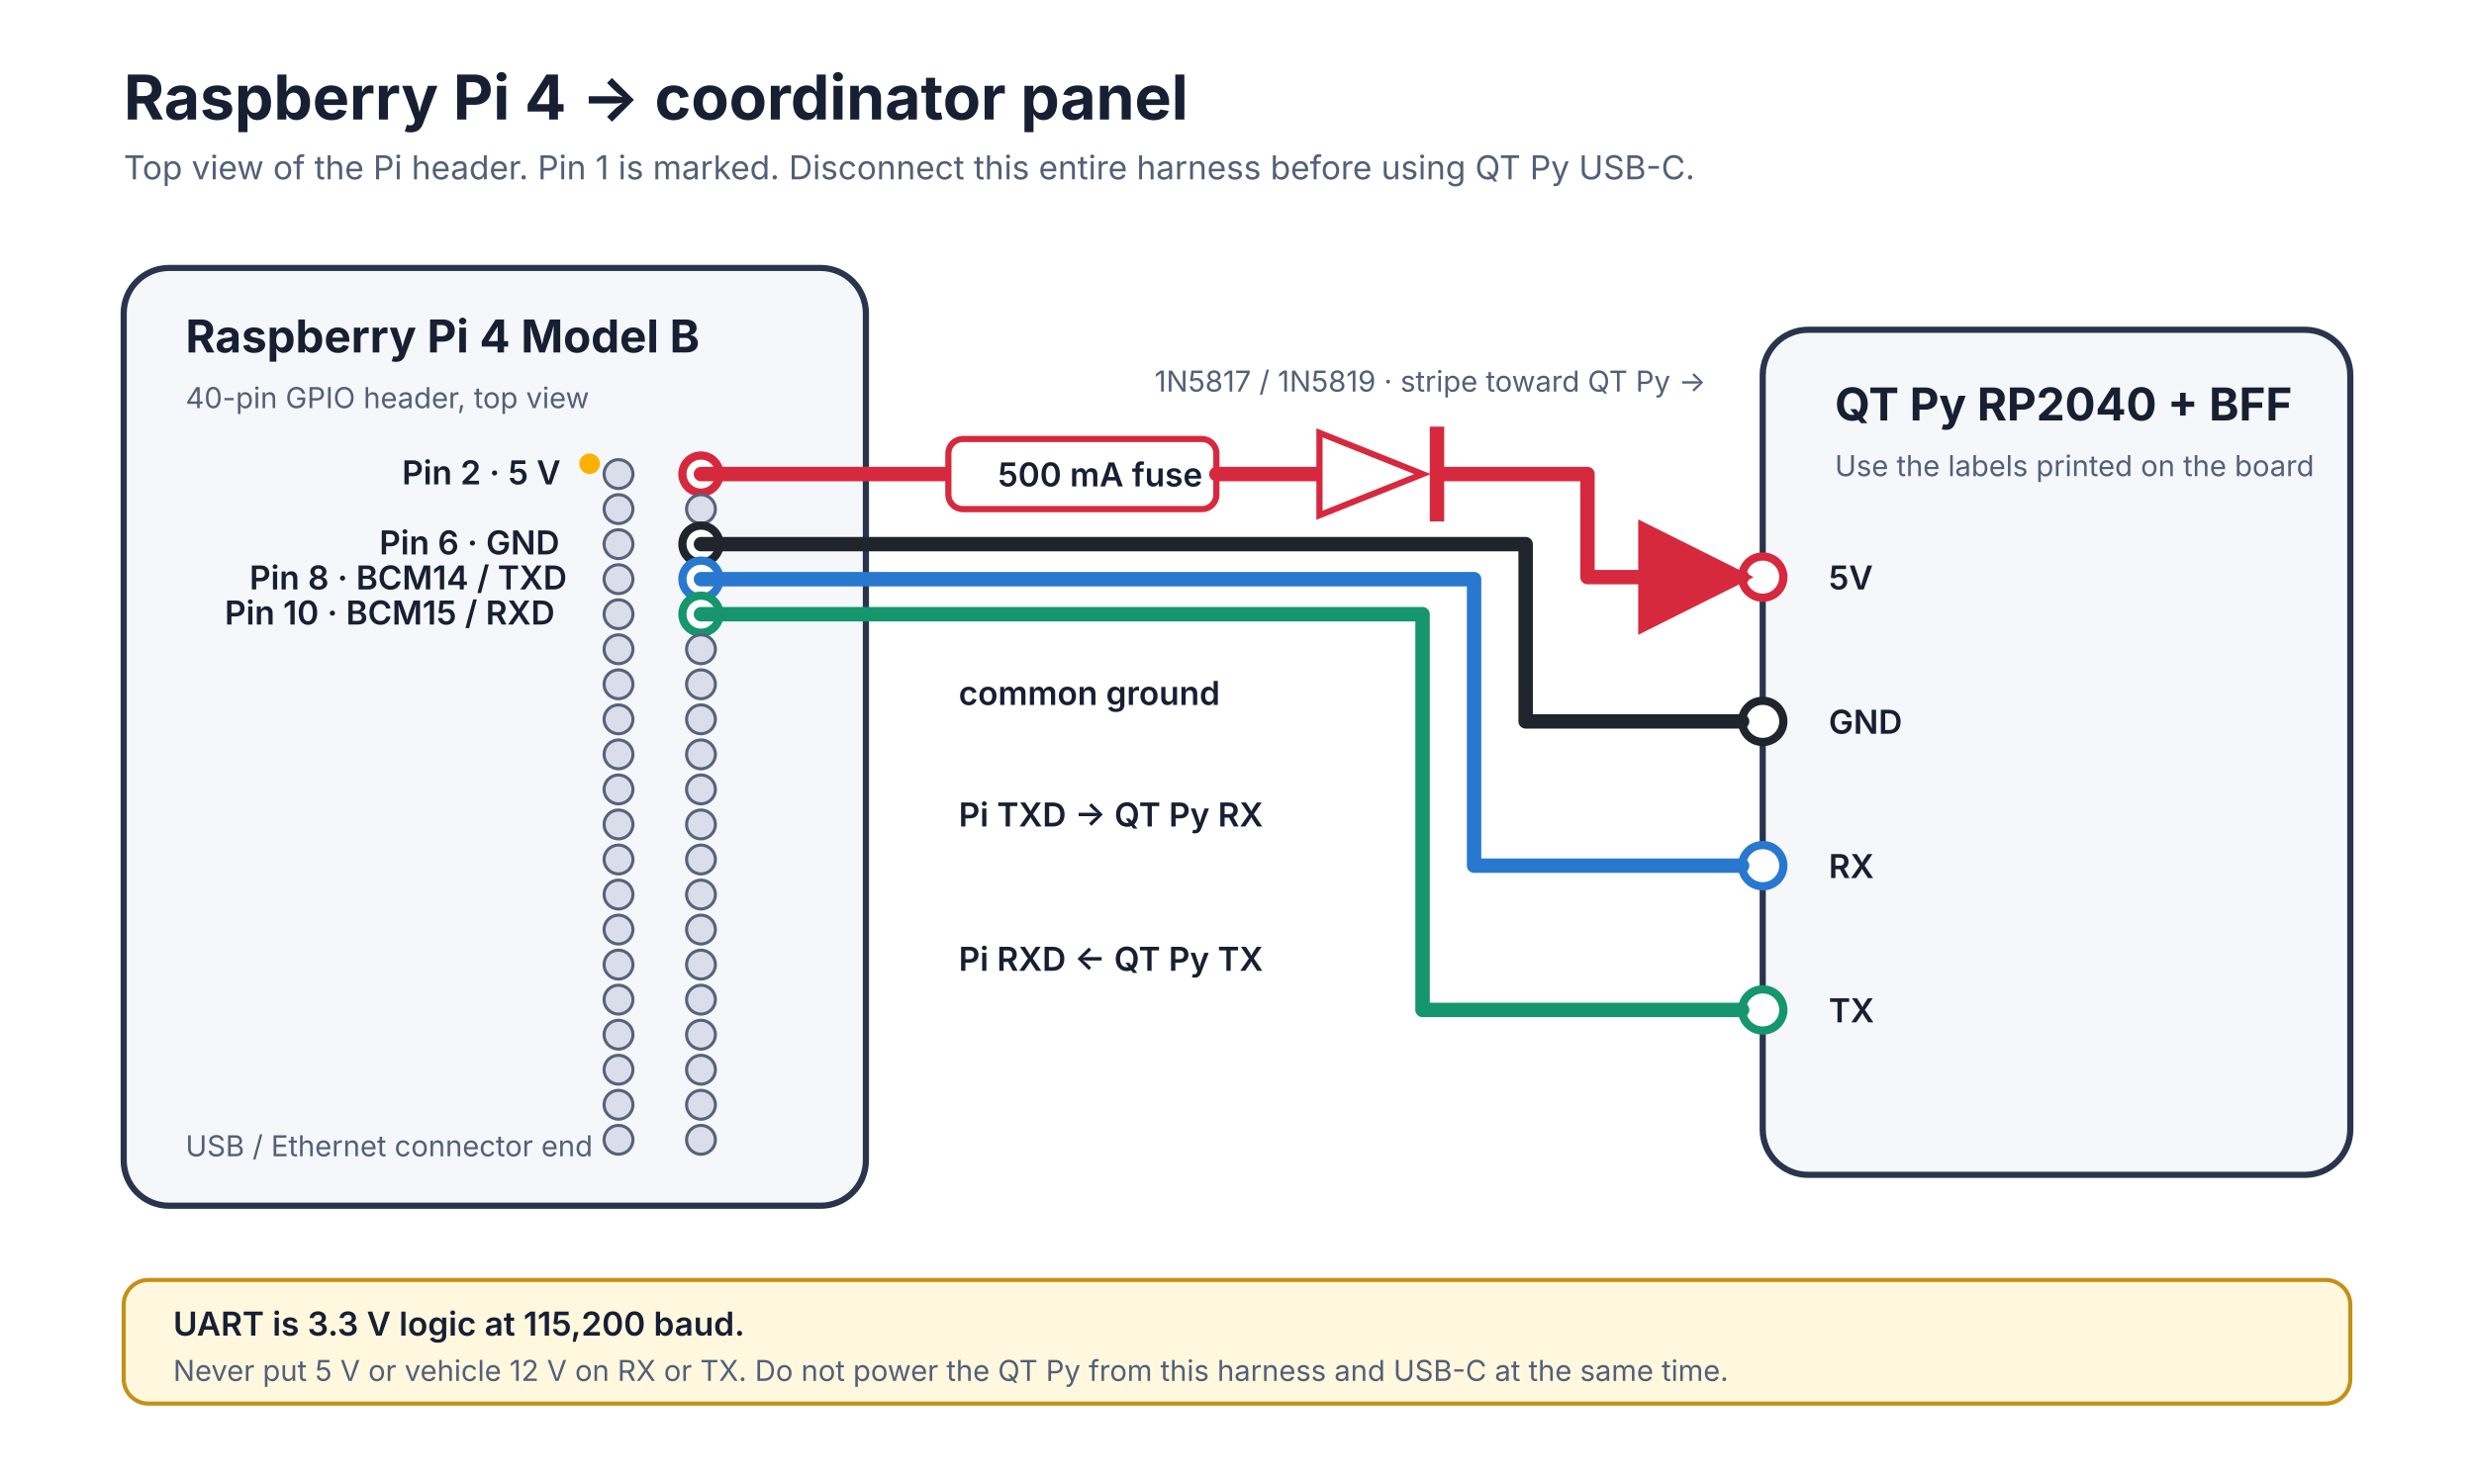
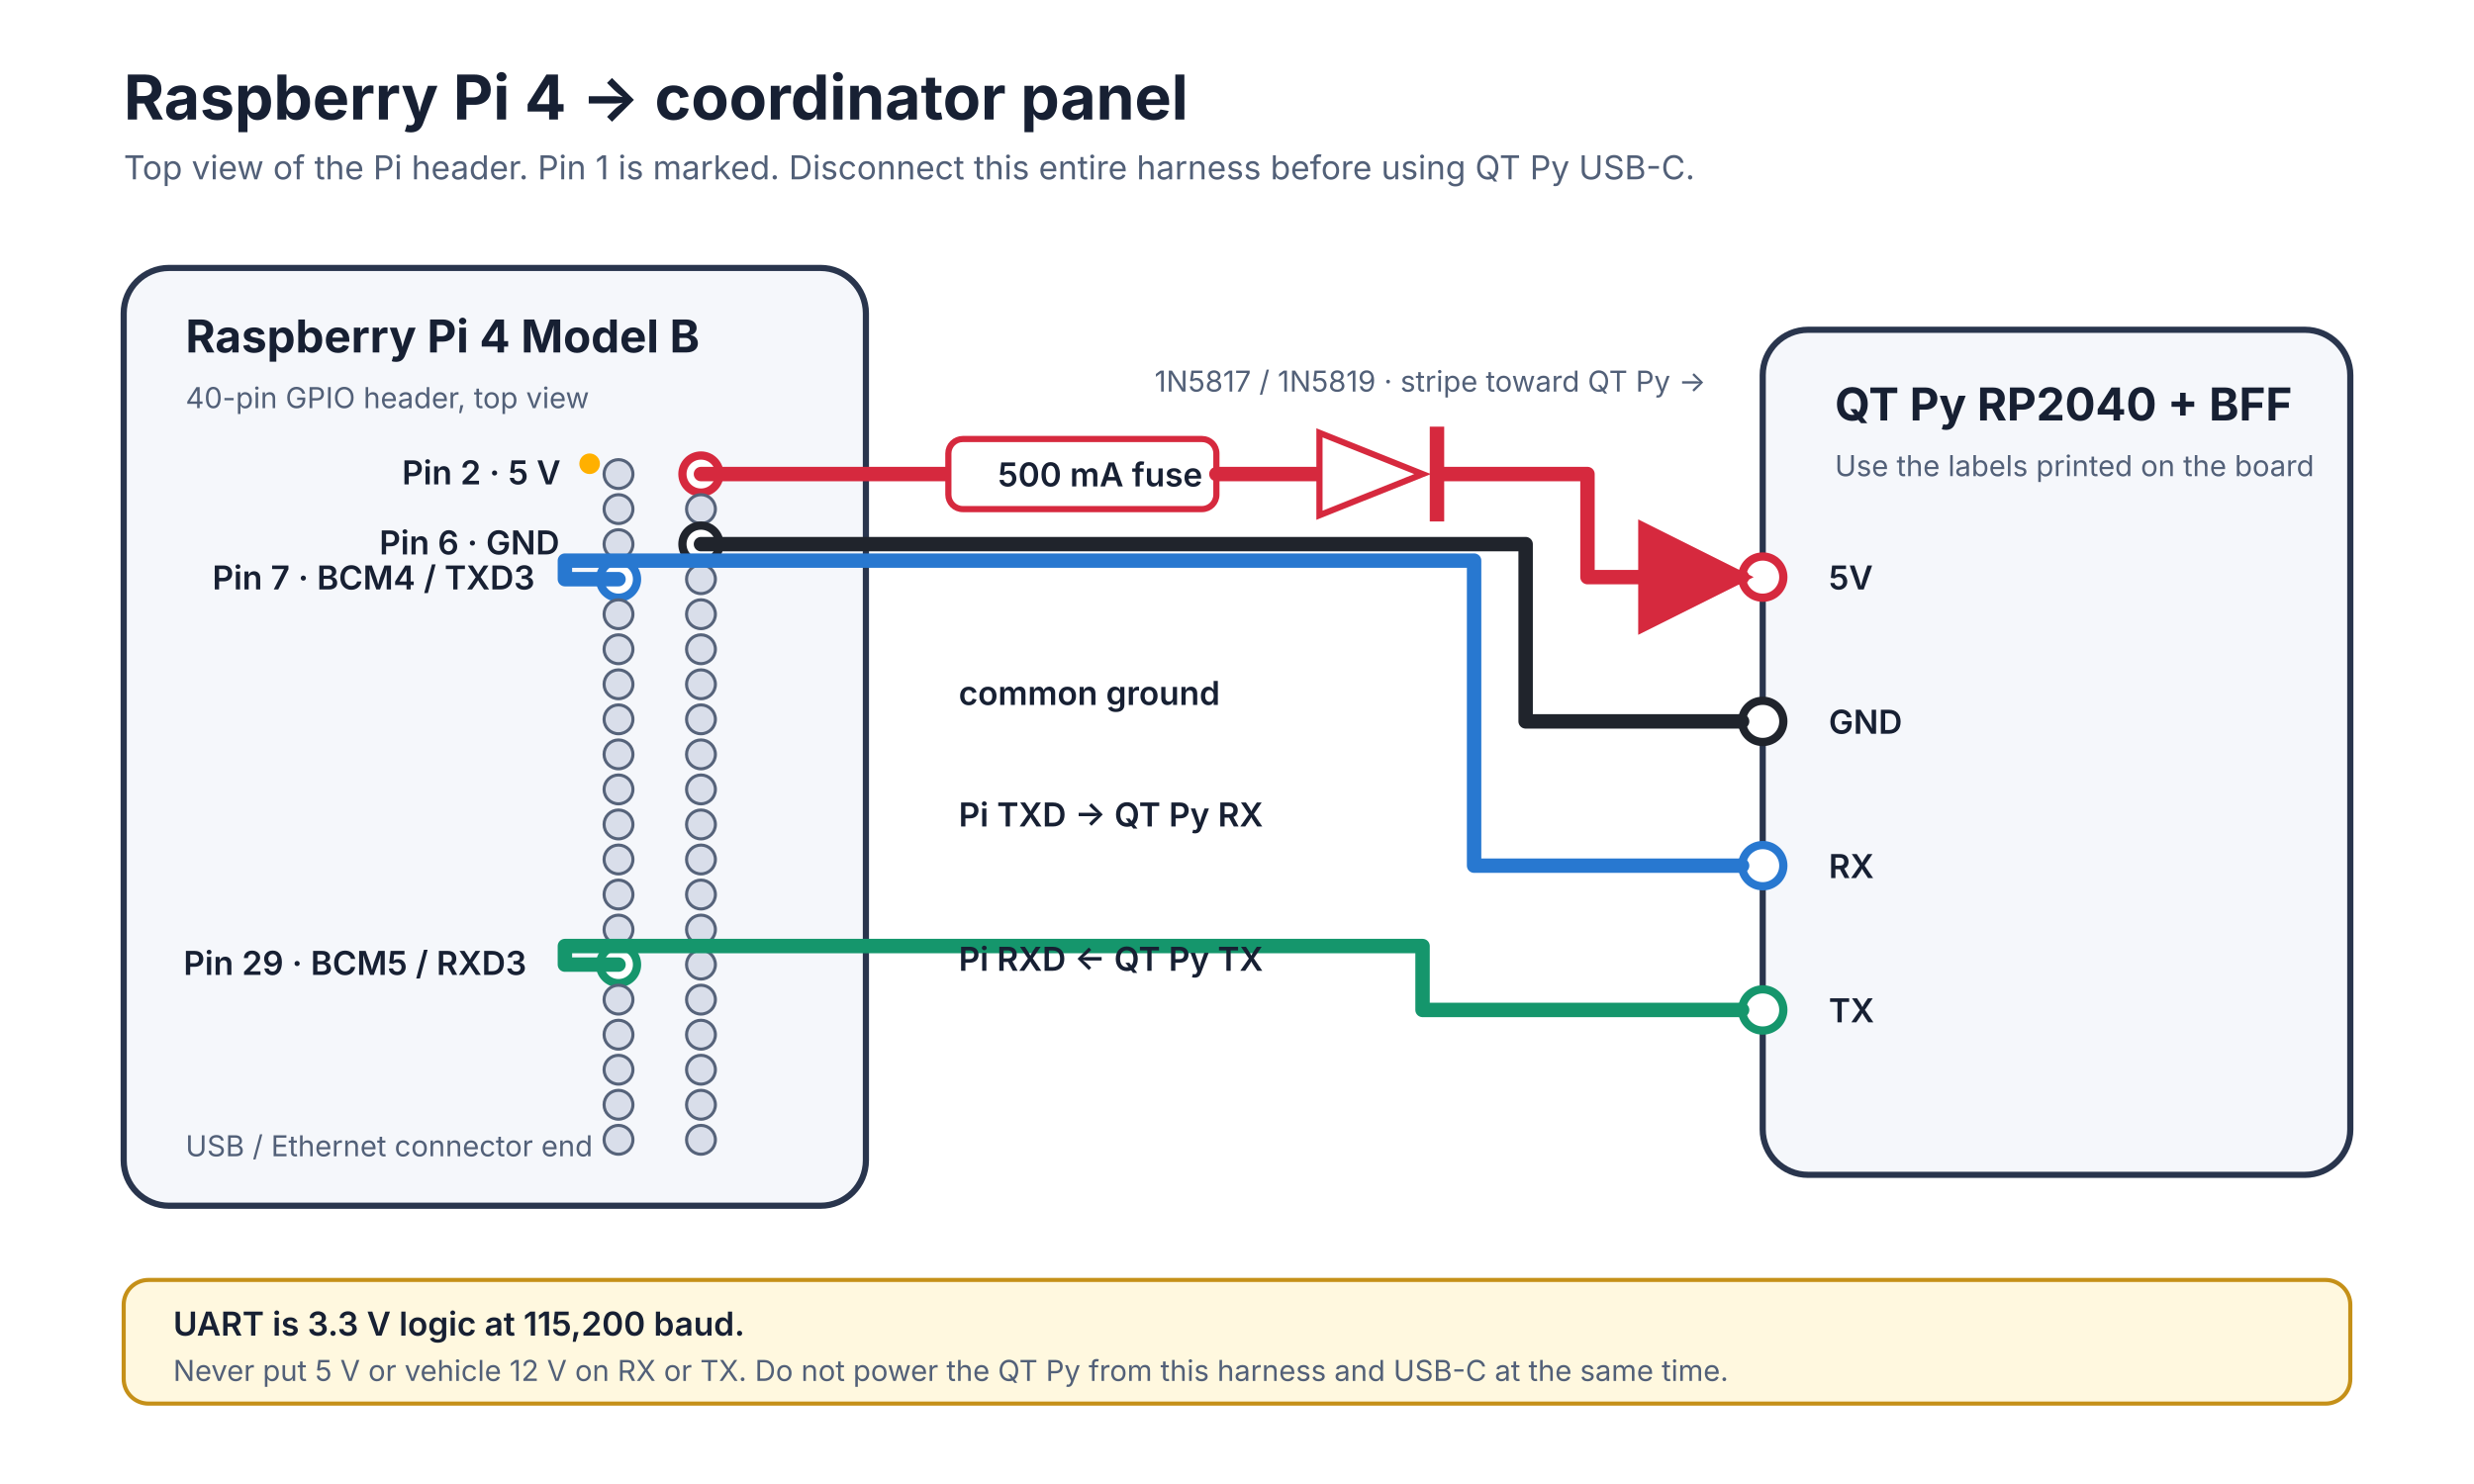
<svg xmlns="http://www.w3.org/2000/svg" width="1200" height="720" viewBox="0 0 1200 720" role="img" aria-labelledby="title desc">
  <defs>
    <style>
      text { font-family: Inter, ui-sans-serif, system-ui, sans-serif; fill: #172033; }
      .title { font-size: 30px; font-weight: 700; }
      .subtitle { font-size: 16px; fill: #526078; }
      .device { fill: #f5f7fb; stroke: #29354d; stroke-width: 3; }
      .device-title { font-size: 22px; font-weight: 700; }
      .label { font-size: 16px; font-weight: 600; }
      .small { font-size: 14px; fill: #526078; }
      .pin { fill: #d9deea; stroke: #56637a; stroke-width: 1.5; }
      .active { fill: #fff; stroke-width: 4; }
      .wire { fill: none; stroke-width: 7; stroke-linecap: round; stroke-linejoin: round; }
      .note { fill: #fff8df; stroke: #c59018; stroke-width: 2; }
    </style>
    <marker id="arrow-red" viewBox="0 0 10 10" refX="9" refY="5" markerWidth="8" markerHeight="8" orient="auto-start-reverse">
      <path d="M 0 0 L 10 5 L 0 10 z" fill="#d6293e" />
    </marker>
  </defs>
  <rect width="1200" height="720" fill="#ffffff" />
  <text x="60" y="58" class="title">Raspberry Pi 4 → coordinator panel</text>
  <text x="60" y="87" class="subtitle">Top view of the Pi header. Pin 1 is marked. Disconnect this entire harness before using QT Py USB-C.</text>
  <rect x="60" y="130" width="360" height="455" rx="22" class="device" />
  <text x="90" y="171" class="device-title">Raspberry Pi 4 Model B</text>
  <text x="90" y="198" class="small">40-pin GPIO header, top view</text>
  <circle cx="286" cy="225" r="5" fill="#ffb000" />
  <text x="90" y="561" class="small">USB / Ethernet connector end</text>
  <g>
    <circle cx="300" cy="230" r="7" class="pin" />
    <circle cx="340" cy="230" r="9" class="active" stroke="#d6293e" />
    <circle cx="300" cy="247" r="7" class="pin" />
    <circle cx="340" cy="247" r="7" class="pin" />
    <circle cx="300" cy="264" r="7" class="pin" />
    <circle cx="340" cy="264" r="9" class="active" stroke="#20242c" />
-     <circle cx="300" cy="281" r="7" class="pin" />
-     <circle cx="340" cy="281" r="9" class="active" stroke="#2878d0" />
+     <circle cx="300" cy="281" r="9" class="active" stroke="#2878d0" />
+     <circle cx="340" cy="281" r="7" class="pin" />
    <circle cx="300" cy="298" r="7" class="pin" />
-     <circle cx="340" cy="298" r="9" class="active" stroke="#15966c" />
+     <circle cx="340" cy="298" r="7" class="pin" />
    <circle cx="300" cy="315" r="7" class="pin" />
    <circle cx="340" cy="315" r="7" class="pin" />
    <circle cx="300" cy="332" r="7" class="pin" />
    <circle cx="340" cy="332" r="7" class="pin" />
    <circle cx="300" cy="349" r="7" class="pin" />
    <circle cx="340" cy="349" r="7" class="pin" />
    <circle cx="300" cy="366" r="7" class="pin" />
    <circle cx="340" cy="366" r="7" class="pin" />
    <circle cx="300" cy="383" r="7" class="pin" />
    <circle cx="340" cy="383" r="7" class="pin" />
    <circle cx="300" cy="400" r="7" class="pin" />
    <circle cx="340" cy="400" r="7" class="pin" />
    <circle cx="300" cy="417" r="7" class="pin" />
    <circle cx="340" cy="417" r="7" class="pin" />
    <circle cx="300" cy="434" r="7" class="pin" />
    <circle cx="340" cy="434" r="7" class="pin" />
    <circle cx="300" cy="451" r="7" class="pin" />
    <circle cx="340" cy="451" r="7" class="pin" />
-     <circle cx="300" cy="468" r="7" class="pin" />
+     <circle cx="300" cy="468" r="9" class="active" stroke="#15966c" />
    <circle cx="340" cy="468" r="7" class="pin" />
    <circle cx="300" cy="485" r="7" class="pin" />
    <circle cx="340" cy="485" r="7" class="pin" />
    <circle cx="300" cy="502" r="7" class="pin" />
    <circle cx="340" cy="502" r="7" class="pin" />
    <circle cx="300" cy="519" r="7" class="pin" />
    <circle cx="340" cy="519" r="7" class="pin" />
    <circle cx="300" cy="536" r="7" class="pin" />
    <circle cx="340" cy="536" r="7" class="pin" />
    <circle cx="300" cy="553" r="7" class="pin" />
    <circle cx="340" cy="553" r="7" class="pin" />
  </g>
  <text x="195" y="235" class="label">Pin 2 · 5 V</text>
  <text x="184" y="269" class="label">Pin 6 · GND</text>
-   <text x="121" y="286" class="label">Pin 8 · BCM14 / TXD</text>
-   <text x="109" y="303" class="label">Pin 10 · BCM15 / RXD</text>
+   <text x="103" y="286" class="label">Pin 7 · BCM4 / TXD3</text>
+   <text x="89" y="473" class="label">Pin 29 · BCM5 / RXD3</text>
  <rect x="855" y="160" width="285" height="410" rx="22" class="device" />
  <text x="890" y="204" class="device-title">QT Py RP2040 + BFF</text>
  <text x="890" y="231" class="small">Use the labels printed on the board</text>
  <circle cx="855" cy="280" r="10" class="active" stroke="#d6293e" />
  <circle cx="855" cy="350" r="10" class="active" stroke="#20242c" />
  <circle cx="855" cy="420" r="10" class="active" stroke="#2878d0" />
  <circle cx="855" cy="490" r="10" class="active" stroke="#15966c" />
  <text x="887" y="286" class="label">5V</text>
  <text x="887" y="356" class="label">GND</text>
  <text x="887" y="426" class="label">RX</text>
  <text x="887" y="496" class="label">TX</text>
  <path d="M340 230 H470" class="wire" stroke="#d6293e" />
  <rect x="460" y="213" width="130" height="34" rx="7" fill="#fff" stroke="#d6293e" stroke-width="3" />
  <text x="484" y="236" class="label" fill="#d6293e">500 mA fuse</text>
  <path d="M590 230 H640" class="wire" stroke="#d6293e" />
  <path d="M640 210 L690 230 L640 250 Z" fill="#fff" stroke="#d6293e" stroke-width="3" />
  <line x1="697" y1="207" x2="697" y2="253" stroke="#d6293e" stroke-width="7" />
  <path d="M697 230 H770 V280 H845" class="wire" stroke="#d6293e" marker-end="url(#arrow-red)" />
  <text x="560" y="190" class="small">1N5817 / 1N5819 · stripe toward QT Py →</text>
  <path d="M340 264 H740 V350 H845" class="wire" stroke="#20242c" />
  <text x="465" y="342" class="label">common ground</text>
-   <path d="M340 281 H715 V420 H845" class="wire" stroke="#2878d0" />
+   <path d="M300 281 H274 V272 H715 V420 H845" class="wire" stroke="#2878d0" />
  <text x="465" y="401" class="label" fill="#2878d0">Pi TXD → QT Py RX</text>
-   <path d="M340 298 H690 V490 H845" class="wire" stroke="#15966c" />
+   <path d="M300 468 H274 V459 H690 V490 H845" class="wire" stroke="#15966c" />
  <text x="465" y="471" class="label" fill="#15966c">Pi RXD ← QT Py TX</text>
  <rect x="60" y="621" width="1080" height="60" rx="12" class="note" />
  <text x="84" y="648" class="label">UART is 3.3 V logic at 115,200 baud.</text>
  <text x="84" y="670" class="small">Never put 5 V or vehicle 12 V on RX or TX. Do not power the QT Py from this harness and USB-C at the same time.</text>
</svg>
